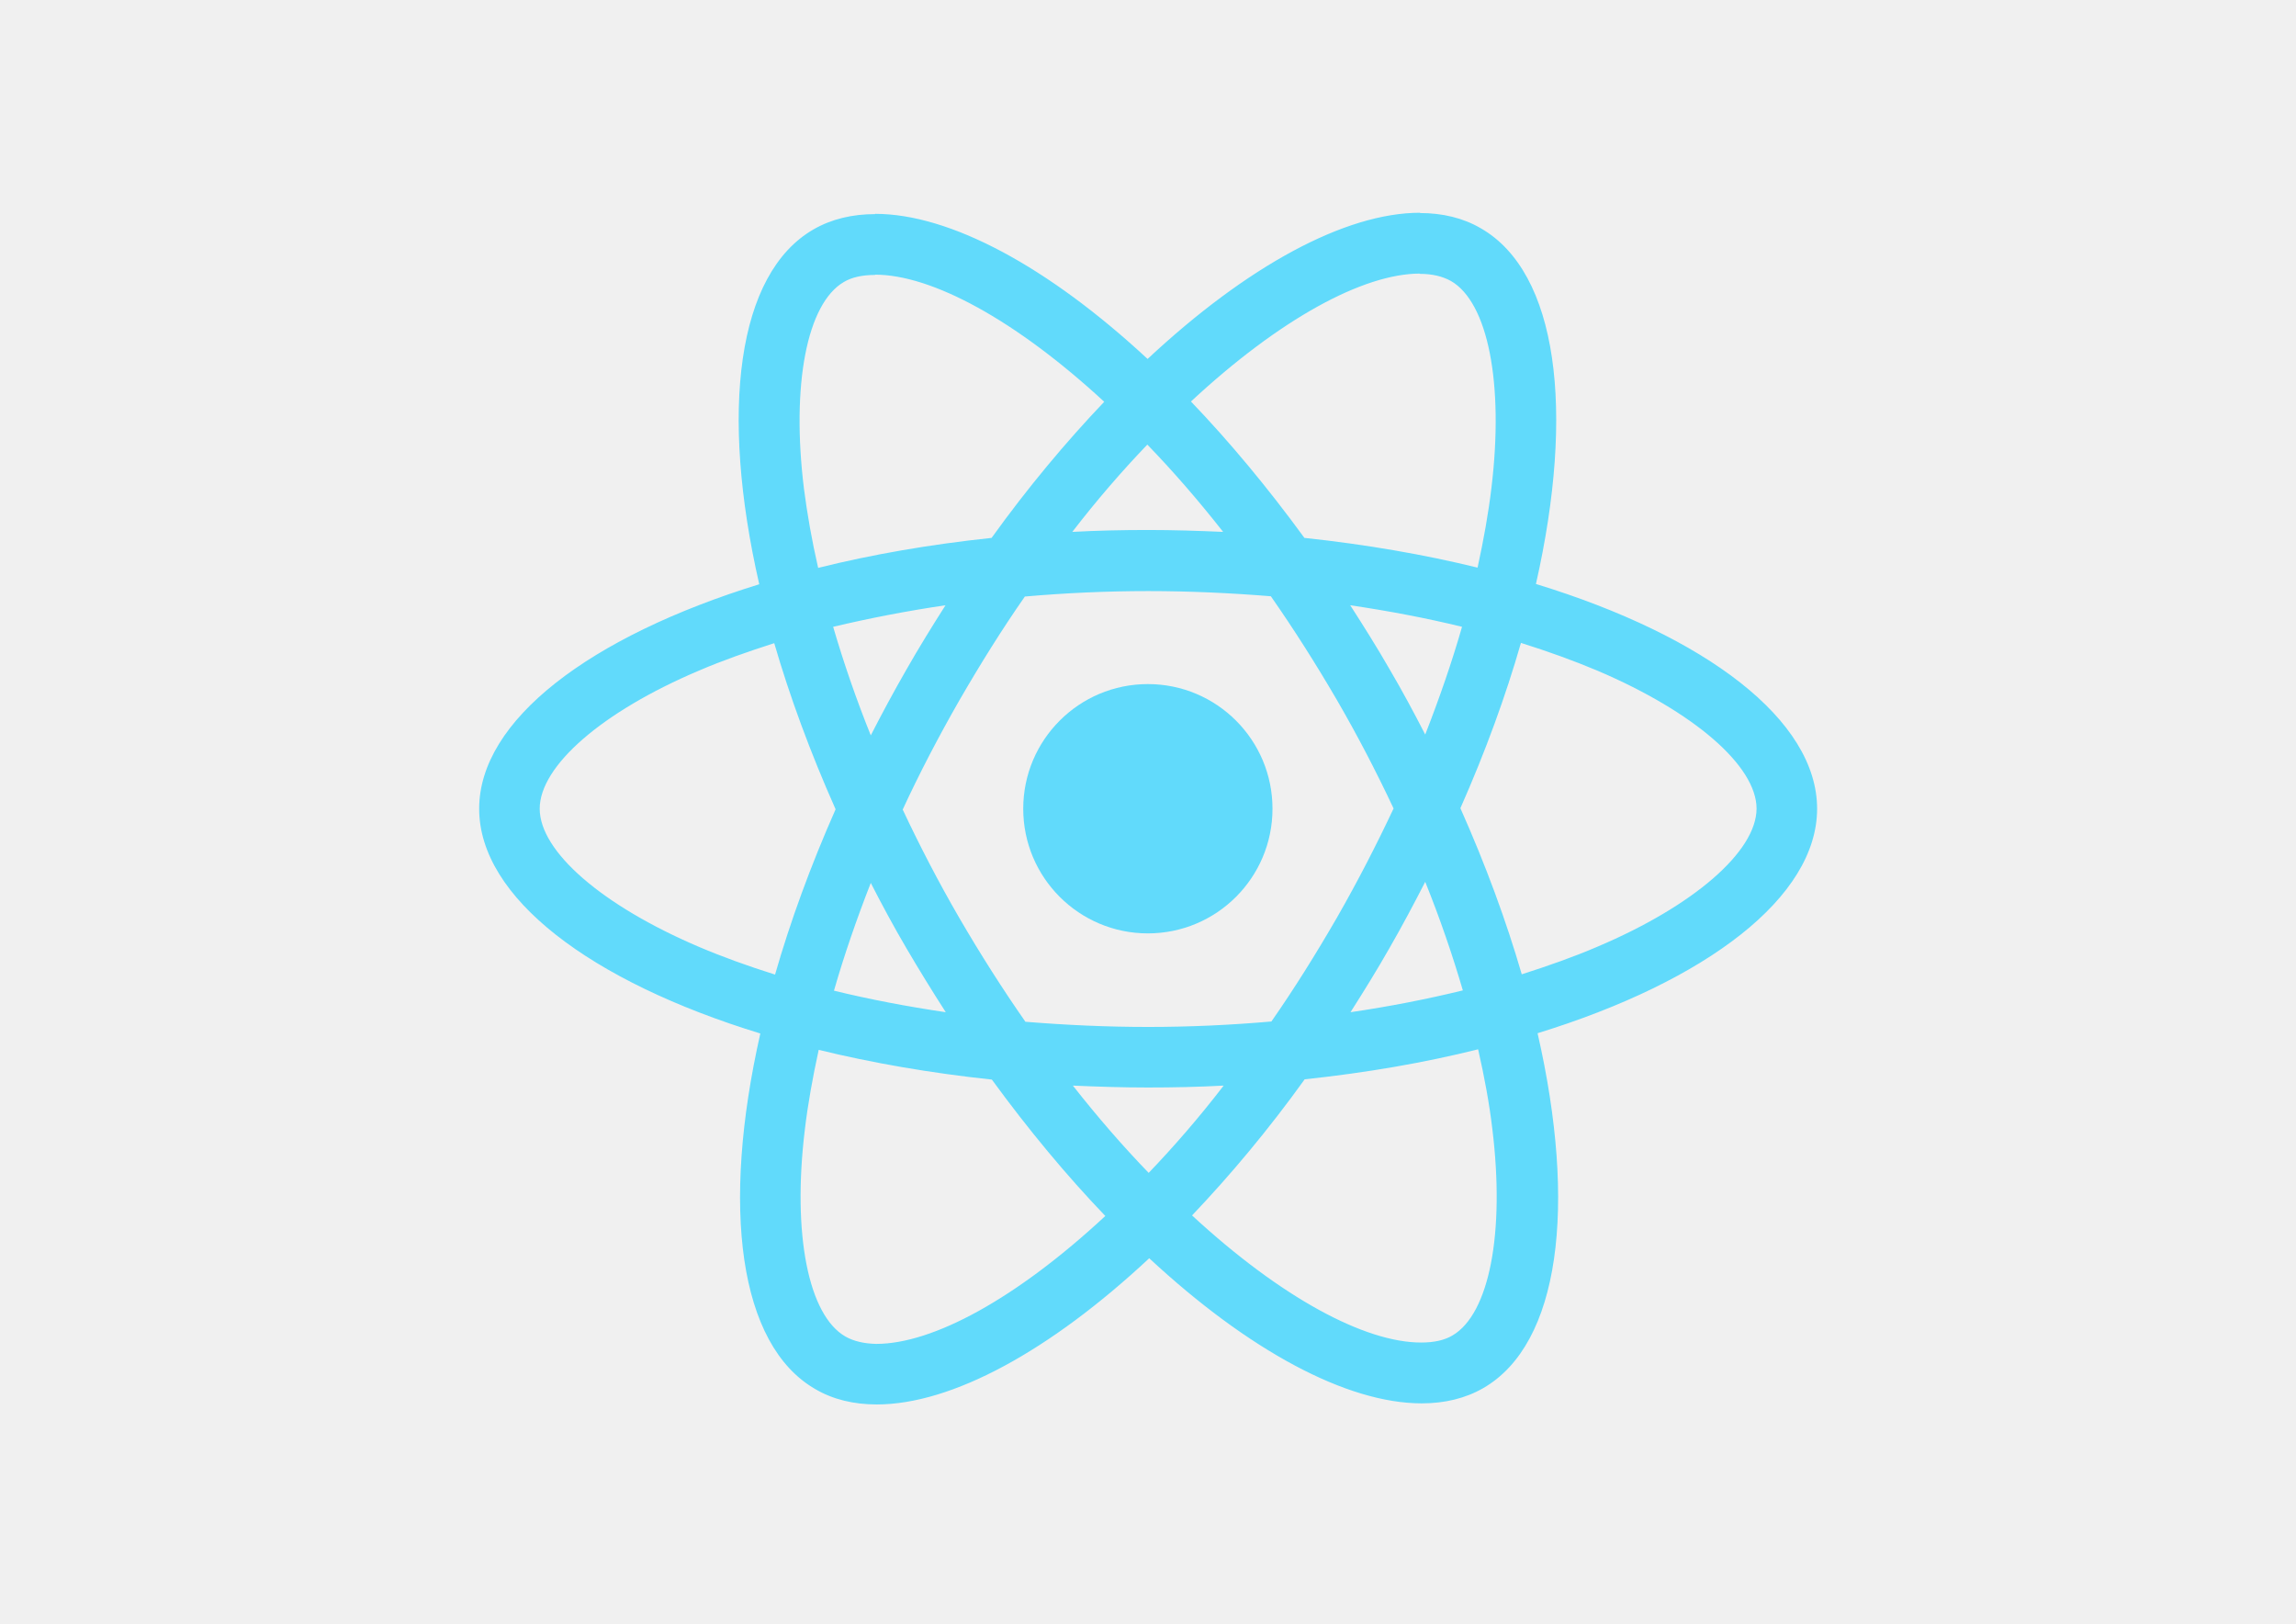
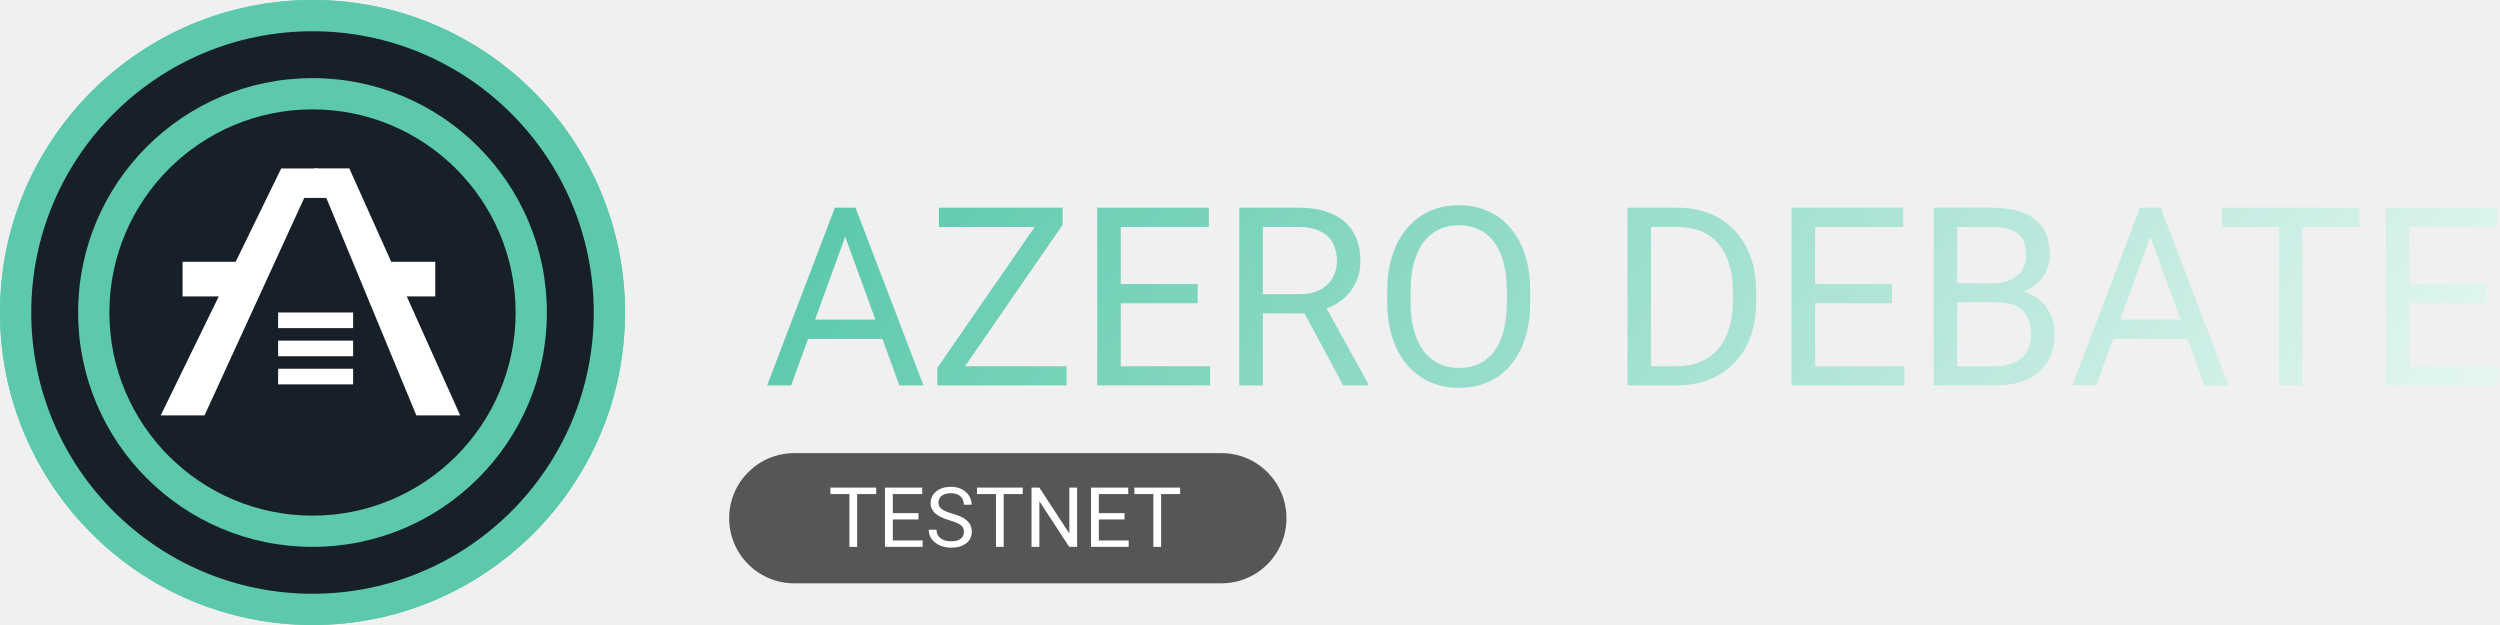
- <svg xmlns="http://www.w3.org/2000/svg" viewBox="0 0 841.9 595.3">
-   <g fill="#61DAFB">
-     <path d="M666.3 296.5c0-32.5-40.7-63.3-103.1-82.4 14.4-63.6 8-114.2-20.2-130.4-6.5-3.8-14.1-5.6-22.4-5.6v22.3c4.6 0 8.3.9 11.4 2.6 13.6 7.8 19.5 37.5 14.9 75.7-1.1 9.4-2.9 19.3-5.1 29.4-19.6-4.8-41-8.5-63.5-10.9-13.5-18.5-27.5-35.3-41.6-50 32.6-30.3 63.2-46.9 84-46.9V78c-27.5 0-63.5 19.6-99.9 53.6-36.4-33.8-72.4-53.2-99.9-53.2v22.3c20.7 0 51.4 16.5 84 46.6-14 14.7-28 31.4-41.3 49.9-22.6 2.4-44 6.1-63.6 11-2.3-10-4-19.7-5.2-29-4.7-38.2 1.1-67.9 14.6-75.8 3-1.8 6.9-2.6 11.5-2.6V78.5c-8.4 0-16 1.8-22.6 5.6-28.1 16.2-34.4 66.7-19.9 130.1-62.2 19.2-102.7 49.9-102.7 82.3 0 32.5 40.7 63.3 103.1 82.4-14.4 63.6-8 114.2 20.2 130.4 6.5 3.8 14.1 5.6 22.5 5.6 27.5 0 63.5-19.6 99.9-53.6 36.4 33.8 72.4 53.2 99.9 53.2 8.4 0 16-1.8 22.6-5.6 28.1-16.2 34.4-66.7 19.9-130.1 62-19.1 102.5-49.9 102.5-82.3zm-130.2-66.7c-3.7 12.9-8.3 26.2-13.5 39.5-4.1-8-8.4-16-13.1-24-4.6-8-9.5-15.8-14.4-23.4 14.2 2.1 27.9 4.7 41 7.9zm-45.8 106.5c-7.8 13.5-15.8 26.3-24.1 38.2-14.9 1.3-30 2-45.2 2-15.1 0-30.2-.7-45-1.9-8.3-11.9-16.4-24.6-24.2-38-7.6-13.1-14.5-26.4-20.8-39.8 6.2-13.4 13.2-26.8 20.7-39.9 7.8-13.5 15.8-26.3 24.1-38.2 14.9-1.3 30-2 45.2-2 15.1 0 30.2.7 45 1.9 8.3 11.9 16.4 24.6 24.2 38 7.6 13.1 14.5 26.4 20.8 39.8-6.3 13.4-13.2 26.8-20.7 39.9zm32.3-13c5.4 13.4 10 26.8 13.8 39.8-13.1 3.2-26.9 5.9-41.2 8 4.9-7.7 9.8-15.6 14.4-23.7 4.6-8 8.9-16.1 13-24.1zM421.2 430c-9.3-9.6-18.6-20.3-27.8-32 9 .4 18.2.7 27.5.7 9.4 0 18.7-.2 27.8-.7-9 11.7-18.3 22.4-27.5 32zm-74.4-58.9c-14.2-2.1-27.9-4.7-41-7.9 3.7-12.9 8.3-26.2 13.5-39.5 4.1 8 8.4 16 13.1 24 4.7 8 9.5 15.8 14.4 23.4zM420.7 163c9.3 9.6 18.6 20.3 27.8 32-9-.4-18.2-.7-27.5-.7-9.4 0-18.7.2-27.8.7 9-11.7 18.3-22.4 27.5-32zm-74 58.9c-4.9 7.7-9.8 15.6-14.4 23.7-4.6 8-8.9 16-13 24-5.4-13.4-10-26.8-13.8-39.8 13.1-3.1 26.9-5.8 41.2-7.9zm-90.5 125.2c-35.4-15.1-58.3-34.9-58.3-50.6 0-15.7 22.9-35.6 58.3-50.6 8.6-3.7 18-7 27.7-10.1 5.7 19.6 13.2 40 22.5 60.9-9.2 20.8-16.6 41.1-22.2 60.6-9.9-3.1-19.3-6.5-28-10.2zM310 490c-13.6-7.8-19.5-37.5-14.9-75.7 1.1-9.4 2.9-19.3 5.1-29.4 19.6 4.8 41 8.5 63.5 10.9 13.5 18.5 27.5 35.3 41.6 50-32.6 30.3-63.2 46.9-84 46.9-4.5-.1-8.3-1-11.3-2.7zm237.2-76.2c4.7 38.2-1.1 67.9-14.6 75.8-3 1.8-6.9 2.6-11.5 2.6-20.7 0-51.4-16.5-84-46.6 14-14.7 28-31.4 41.3-49.9 22.6-2.4 44-6.1 63.6-11 2.3 10.1 4.1 19.8 5.2 29.1zm38.5-66.7c-8.6 3.7-18 7-27.7 10.1-5.7-19.6-13.2-40-22.5-60.9 9.2-20.8 16.6-41.1 22.2-60.6 9.9 3.1 19.3 6.5 28.1 10.2 35.4 15.1 58.3 34.9 58.3 50.6-.1 15.7-23 35.6-58.4 50.6zM320.8 78.4z" />
-     <circle cx="420.9" cy="296.5" r="45.7" />
-     <path d="M520.5 78.1z" />
-   </g>
+ <svg xmlns="http://www.w3.org/2000/svg" width="480" height="120" viewBox="0 0 480 120" fill="none">
+   <path d="M163.203 42.898L151.906 74H147.289L160.297 39.875H163.273L163.203 42.898ZM172.672 74L161.352 42.898L161.281 39.875H164.258L177.312 74H172.672ZM172.086 61.367V65.07H152.914V61.367H172.086ZM204.781 70.32V74H181.672V70.32H204.781ZM204.031 43.156L182.75 74H179.961V70.625L201.219 39.875H204.031V43.156ZM202.109 39.875V43.578H180.266V39.875H202.109ZM232.344 70.32V74H214.273V70.32H232.344ZM215.188 39.875V74H210.664V39.875H215.188ZM229.953 54.547V58.227H214.273V54.547H229.953ZM232.109 39.875V43.578H214.273V39.875H232.109ZM237.945 39.875H249.242C251.805 39.875 253.969 40.266 255.734 41.047C257.516 41.828 258.867 42.984 259.789 44.516C260.727 46.031 261.195 47.898 261.195 50.117C261.195 51.68 260.875 53.109 260.234 54.406C259.609 55.688 258.703 56.781 257.516 57.688C256.344 58.578 254.938 59.242 253.297 59.68L252.031 60.172H241.414L241.367 56.492H249.383C251.008 56.492 252.359 56.211 253.438 55.648C254.516 55.07 255.328 54.297 255.875 53.328C256.422 52.359 256.695 51.289 256.695 50.117C256.695 48.805 256.438 47.656 255.922 46.672C255.406 45.688 254.594 44.93 253.484 44.398C252.391 43.852 250.977 43.578 249.242 43.578H242.469V74H237.945V39.875ZM257.891 74L249.594 58.531L254.305 58.508L262.719 73.719V74H257.891ZM293.797 55.859V58.016C293.797 60.578 293.477 62.875 292.836 64.906C292.195 66.938 291.273 68.664 290.07 70.086C288.867 71.508 287.422 72.594 285.734 73.344C284.062 74.094 282.188 74.469 280.109 74.469C278.094 74.469 276.242 74.094 274.555 73.344C272.883 72.594 271.43 71.508 270.195 70.086C268.977 68.664 268.031 66.938 267.359 64.906C266.688 62.875 266.352 60.578 266.352 58.016V55.859C266.352 53.297 266.68 51.008 267.336 48.992C268.008 46.961 268.953 45.234 270.172 43.812C271.391 42.375 272.836 41.281 274.508 40.531C276.195 39.781 278.047 39.406 280.062 39.406C282.141 39.406 284.016 39.781 285.688 40.531C287.375 41.281 288.82 42.375 290.023 43.812C291.242 45.234 292.172 46.961 292.812 48.992C293.469 51.008 293.797 53.297 293.797 55.859ZM289.32 58.016V55.812C289.32 53.781 289.109 51.984 288.688 50.422C288.281 48.859 287.68 47.547 286.883 46.484C286.086 45.422 285.109 44.617 283.953 44.07C282.812 43.523 281.516 43.25 280.062 43.25C278.656 43.25 277.383 43.523 276.242 44.07C275.117 44.617 274.148 45.422 273.336 46.484C272.539 47.547 271.922 48.859 271.484 50.422C271.047 51.984 270.828 53.781 270.828 55.812V58.016C270.828 60.062 271.047 61.875 271.484 63.453C271.922 65.016 272.547 66.336 273.359 67.414C274.188 68.477 275.164 69.281 276.289 69.828C277.43 70.375 278.703 70.648 280.109 70.648C281.578 70.648 282.883 70.375 284.023 69.828C285.164 69.281 286.125 68.477 286.906 67.414C287.703 66.336 288.305 65.016 288.711 63.453C289.117 61.875 289.32 60.062 289.32 58.016ZM321.711 74H314.586L314.633 70.32H321.711C324.148 70.32 326.18 69.812 327.805 68.797C329.43 67.766 330.648 66.328 331.461 64.484C332.289 62.625 332.703 60.453 332.703 57.969V55.883C332.703 53.93 332.469 52.195 332 50.68C331.531 49.148 330.844 47.859 329.938 46.812C329.031 45.75 327.922 44.945 326.609 44.398C325.312 43.852 323.82 43.578 322.133 43.578H314.445V39.875H322.133C324.367 39.875 326.406 40.25 328.25 41C330.094 41.734 331.68 42.805 333.008 44.211C334.352 45.602 335.383 47.289 336.102 49.273C336.82 51.242 337.18 53.461 337.18 55.93V57.969C337.18 60.438 336.82 62.664 336.102 64.648C335.383 66.617 334.344 68.297 332.984 69.688C331.641 71.078 330.016 72.148 328.109 72.898C326.219 73.633 324.086 74 321.711 74ZM317 39.875V74H312.477V39.875H317ZM365.656 70.32V74H347.586V70.32H365.656ZM348.5 39.875V74H343.977V39.875H348.5ZM363.266 54.547V58.227H347.586V54.547H363.266ZM365.422 39.875V43.578H347.586V39.875H365.422ZM383.422 58.039H374.773L374.727 54.406H382.578C383.875 54.406 385.008 54.188 385.977 53.75C386.945 53.312 387.695 52.688 388.227 51.875C388.773 51.047 389.047 50.062 389.047 48.922C389.047 47.672 388.805 46.656 388.32 45.875C387.852 45.078 387.125 44.5 386.141 44.141C385.172 43.766 383.938 43.578 382.438 43.578H375.781V74H371.258V39.875H382.438C384.188 39.875 385.75 40.055 387.125 40.414C388.5 40.758 389.664 41.305 390.617 42.055C391.586 42.789 392.32 43.727 392.82 44.867C393.32 46.008 393.57 47.375 393.57 48.969C393.57 50.375 393.211 51.648 392.492 52.789C391.773 53.914 390.773 54.836 389.492 55.555C388.227 56.273 386.742 56.734 385.039 56.938L383.422 58.039ZM383.211 74H372.992L375.547 70.32H383.211C384.648 70.32 385.867 70.07 386.867 69.57C387.883 69.07 388.656 68.367 389.188 67.461C389.719 66.539 389.984 65.453 389.984 64.203C389.984 62.938 389.758 61.844 389.305 60.922C388.852 60 388.141 59.289 387.172 58.789C386.203 58.289 384.953 58.039 383.422 58.039H376.977L377.023 54.406H385.836L386.797 55.719C388.438 55.859 389.828 56.328 390.969 57.125C392.109 57.906 392.977 58.906 393.57 60.125C394.18 61.344 394.484 62.688 394.484 64.156C394.484 66.281 394.016 68.078 393.078 69.547C392.156 71 390.852 72.109 389.164 72.875C387.477 73.625 385.492 74 383.211 74ZM413.797 42.898L402.5 74H397.883L410.891 39.875H413.867L413.797 42.898ZM423.266 74L411.945 42.898L411.875 39.875H414.852L427.906 74H423.266ZM422.68 61.367V65.07H403.508V61.367H422.68ZM442.039 39.875V74H437.586V39.875H442.039ZM453.008 39.875V43.578H426.641V39.875H453.008ZM479.75 70.32V74H461.68V70.32H479.75ZM462.594 39.875V74H458.07V39.875H462.594ZM477.359 54.547V58.227H461.68V54.547H477.359ZM479.516 39.875V43.578H461.68V39.875H479.516Z" fill="url(#paint0_linear_0_1)" />
+   <circle cx="60" cy="60" r="60" fill="#5CC9AC" />
+   <circle cx="60" cy="60" r="54" fill="#172029" />
+   <circle cx="60" cy="60" r="60" fill="#5CC9AC" />
+   <circle cx="60" cy="60" r="54" fill="#172029" />
+   <circle cx="60" cy="60" r="45" fill="#5CC9AC" />
+   <circle cx="60" cy="60" r="39" fill="#172029" />
+   <path d="M53.995 32.34L61.007 32.34L39.27 79.752L30.856 79.752L53.995 32.34Z" fill="white" />
+   <path d="M55.671 32.889H66.066L65.198 38H60.869H56.444L55.671 32.889Z" fill="white" />
+   <path d="M60.306 32.339L67.068 32.338L88.353 79.752L79.939 79.752L60.306 32.339Z" fill="white" />
+   <path d="M35.055 50.267H48.915V56.911H35.055V50.267Z" fill="white" />
+   <path d="M71.19 50.267H83.565V56.911H71.19V50.267Z" fill="white" />
+   <rect x="53.4" y="60" width="14.4" height="3" fill="white" />
+   <rect x="53.4" y="65.4" width="14.4" height="3" fill="white" />
+   <rect x="53.4" y="70.8" width="14.4" height="3" fill="white" />
+   <rect x="140" y="87" width="107" height="25" rx="12.5" fill="#565656" />
+   <path d="M164.57 93.625V105H163.086V93.625H164.57ZM168.227 93.625V94.859H159.438V93.625H168.227ZM177.141 103.773V105H171.117V103.773H177.141ZM171.422 93.625V105H169.914V93.625H171.422ZM176.344 98.516V99.742H171.117V98.516H176.344ZM177.062 93.625V94.859H171.117V93.625H177.062ZM185.07 102.125C185.07 101.859 185.029 101.625 184.945 101.422C184.867 101.214 184.727 101.026 184.523 100.859C184.326 100.693 184.049 100.534 183.695 100.383C183.346 100.232 182.904 100.078 182.367 99.922C181.805 99.755 181.297 99.57 180.844 99.367C180.391 99.159 180.003 98.922 179.68 98.656C179.357 98.391 179.109 98.086 178.938 97.742C178.766 97.398 178.68 97.005 178.68 96.562C178.68 96.12 178.771 95.711 178.953 95.336C179.135 94.961 179.396 94.635 179.734 94.359C180.078 94.078 180.487 93.859 180.961 93.703C181.435 93.547 181.964 93.469 182.547 93.469C183.401 93.469 184.125 93.633 184.719 93.961C185.318 94.284 185.773 94.708 186.086 95.234C186.398 95.755 186.555 96.312 186.555 96.906H185.055C185.055 96.479 184.964 96.102 184.781 95.773C184.599 95.44 184.323 95.18 183.953 94.992C183.583 94.799 183.115 94.703 182.547 94.703C182.01 94.703 181.568 94.784 181.219 94.945C180.87 95.107 180.609 95.326 180.438 95.602C180.271 95.878 180.188 96.193 180.188 96.547C180.188 96.787 180.237 97.005 180.336 97.203C180.44 97.396 180.599 97.576 180.812 97.742C181.031 97.909 181.307 98.062 181.641 98.203C181.979 98.344 182.383 98.479 182.852 98.609C183.497 98.792 184.055 98.995 184.523 99.219C184.992 99.443 185.378 99.695 185.68 99.977C185.987 100.253 186.214 100.568 186.359 100.922C186.51 101.271 186.586 101.667 186.586 102.109C186.586 102.573 186.492 102.992 186.305 103.367C186.117 103.742 185.849 104.062 185.5 104.328C185.151 104.594 184.732 104.799 184.242 104.945C183.758 105.086 183.216 105.156 182.617 105.156C182.091 105.156 181.573 105.083 181.062 104.938C180.557 104.792 180.096 104.573 179.68 104.281C179.268 103.99 178.938 103.63 178.688 103.203C178.443 102.771 178.32 102.271 178.32 101.703H179.82C179.82 102.094 179.896 102.43 180.047 102.711C180.198 102.987 180.404 103.216 180.664 103.398C180.93 103.581 181.229 103.716 181.562 103.805C181.901 103.888 182.253 103.93 182.617 103.93C183.143 103.93 183.589 103.857 183.953 103.711C184.318 103.565 184.594 103.357 184.781 103.086C184.974 102.815 185.07 102.495 185.07 102.125ZM192.711 93.625V105H191.227V93.625H192.711ZM196.367 93.625V94.859H187.578V93.625H196.367ZM206.805 93.625V105H205.289L199.562 96.227V105H198.055V93.625H199.562L205.312 102.422V93.625H206.805ZM216.703 103.773V105H210.68V103.773H216.703ZM210.984 93.625V105H209.477V93.625H210.984ZM215.906 98.516V99.742H210.68V98.516H215.906ZM216.625 93.625V94.859H210.68V93.625H216.625ZM222.93 93.625V105H221.445V93.625H222.93ZM226.586 93.625V94.859H217.797V93.625H226.586Z" fill="white" />
+   <defs>
+     <linearGradient id="paint0_linear_0_1" x1="171.803" y1="25" x2="430.199" y2="223.173" gradientUnits="userSpaceOnUse">
+       <stop stop-color="#5CC9AC" />
+       <stop offset="1" stop-color="white" />
+     </linearGradient>
+   </defs>
</svg>
